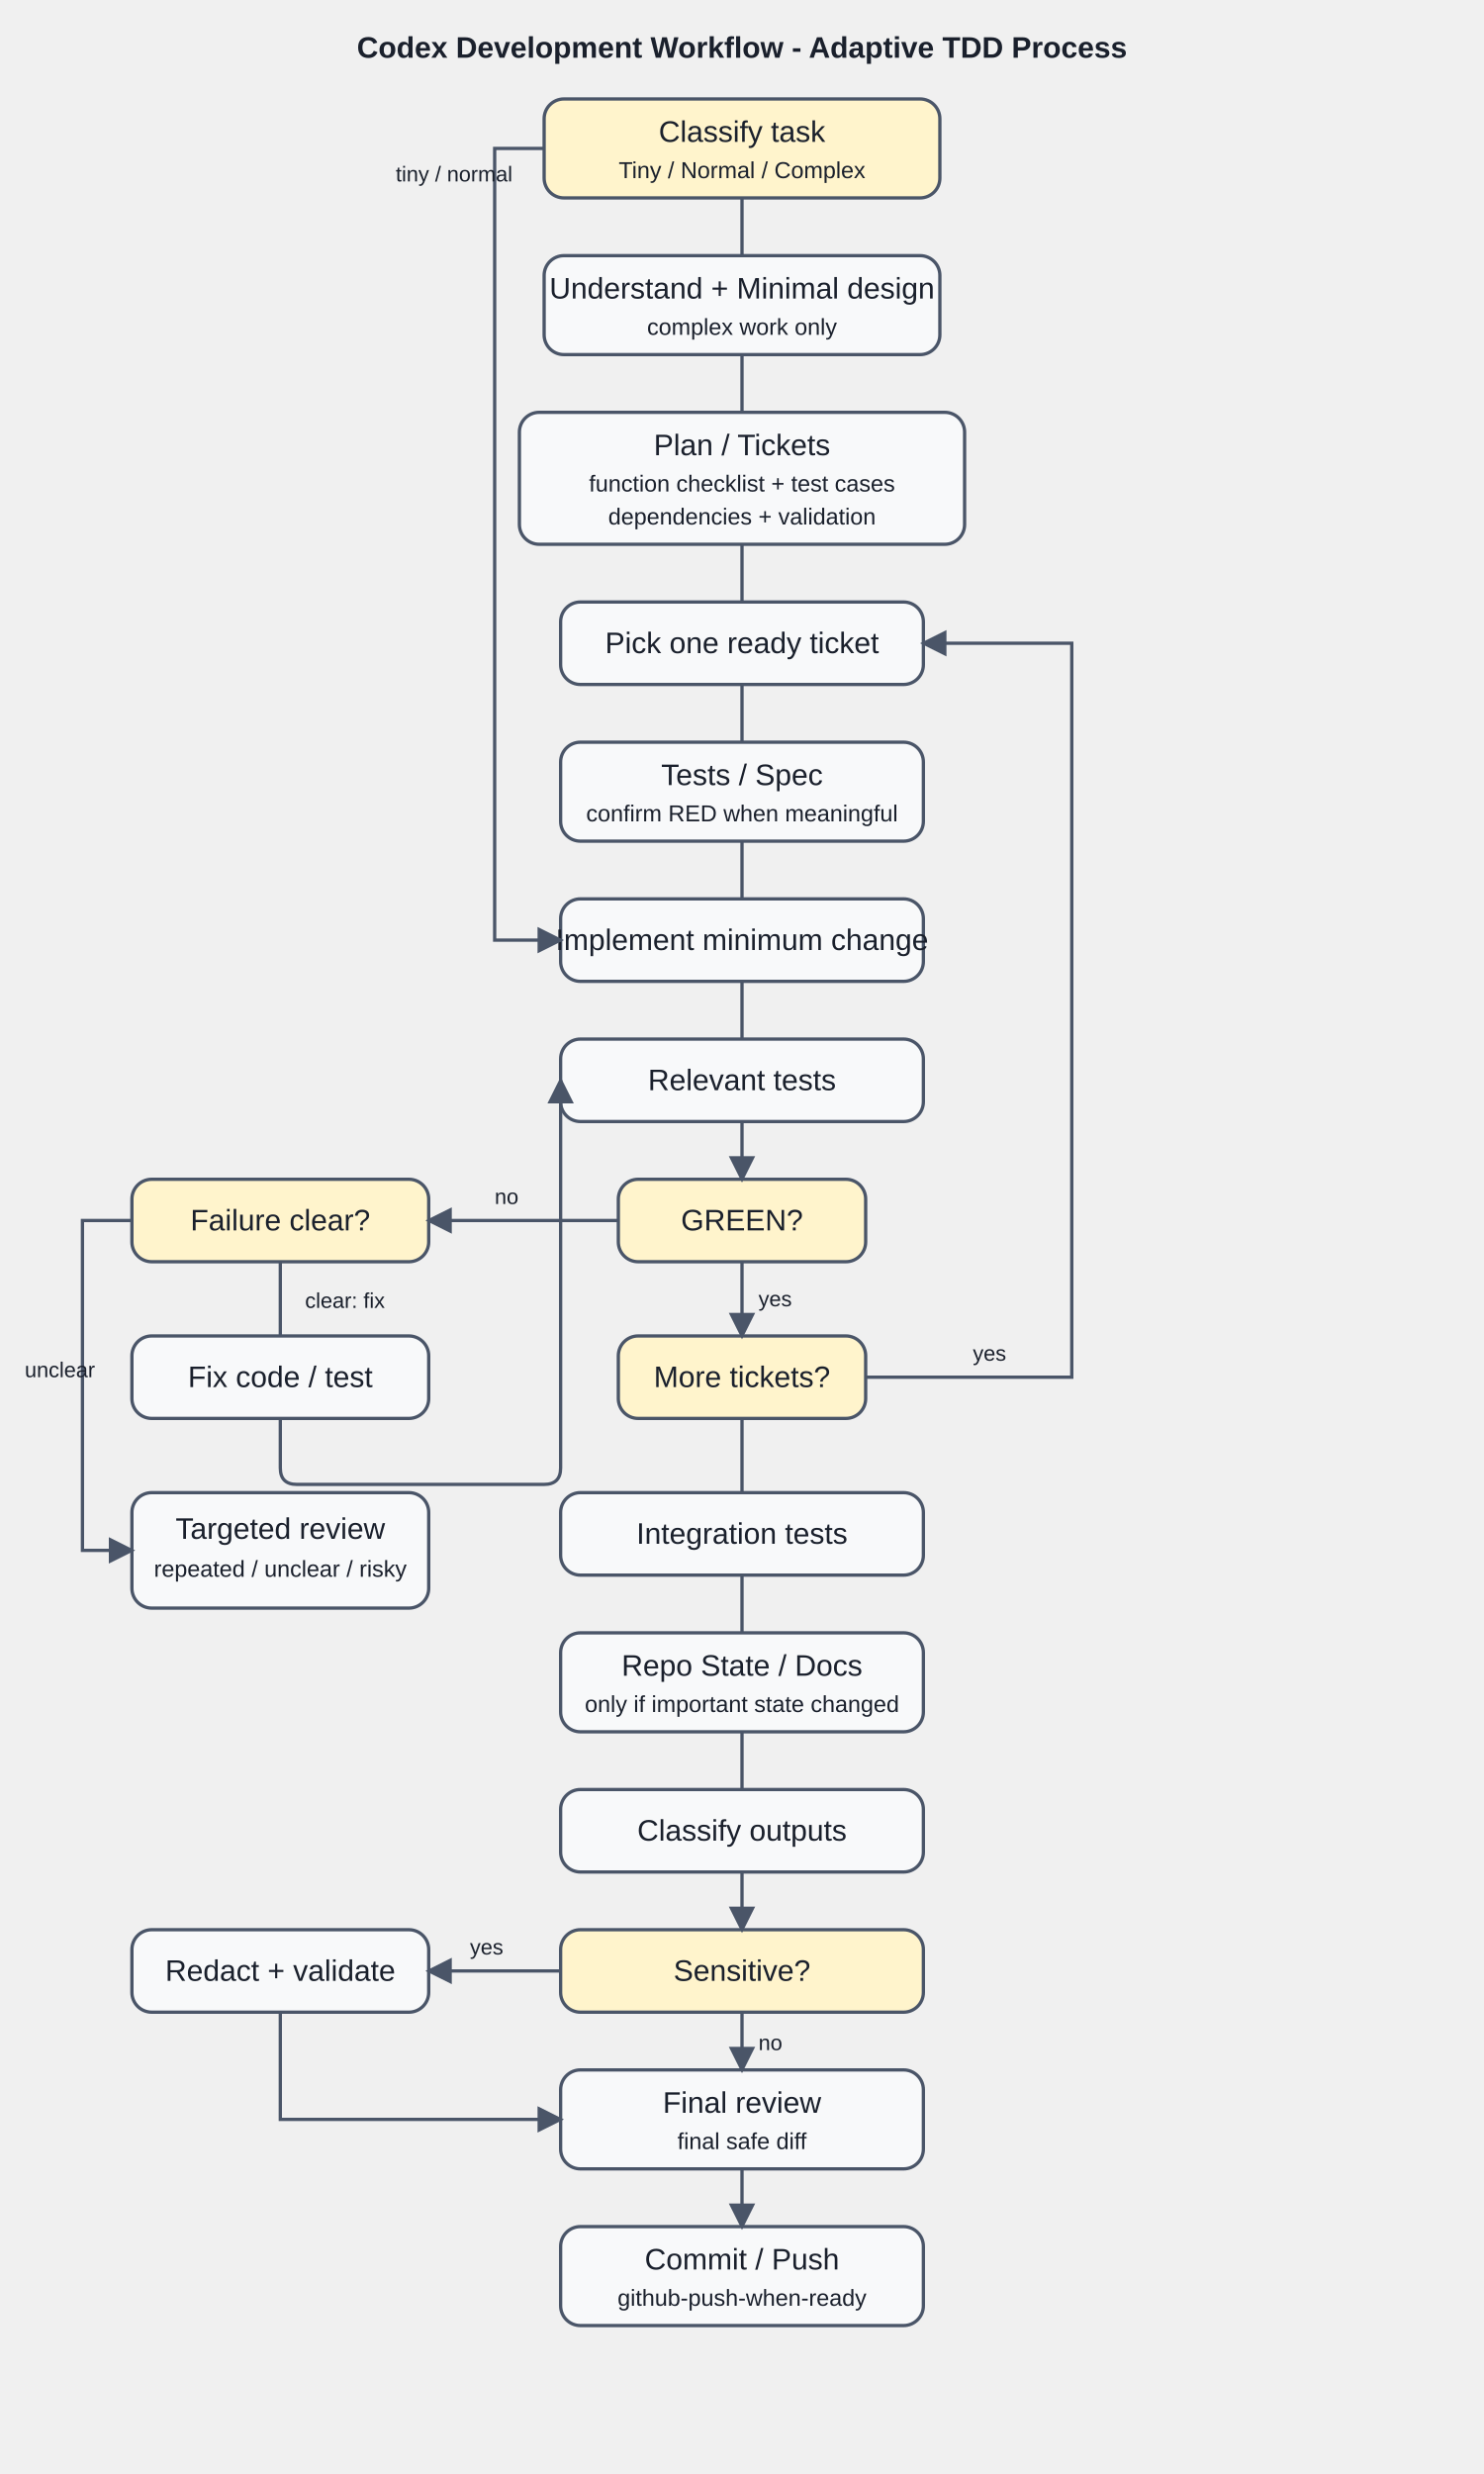
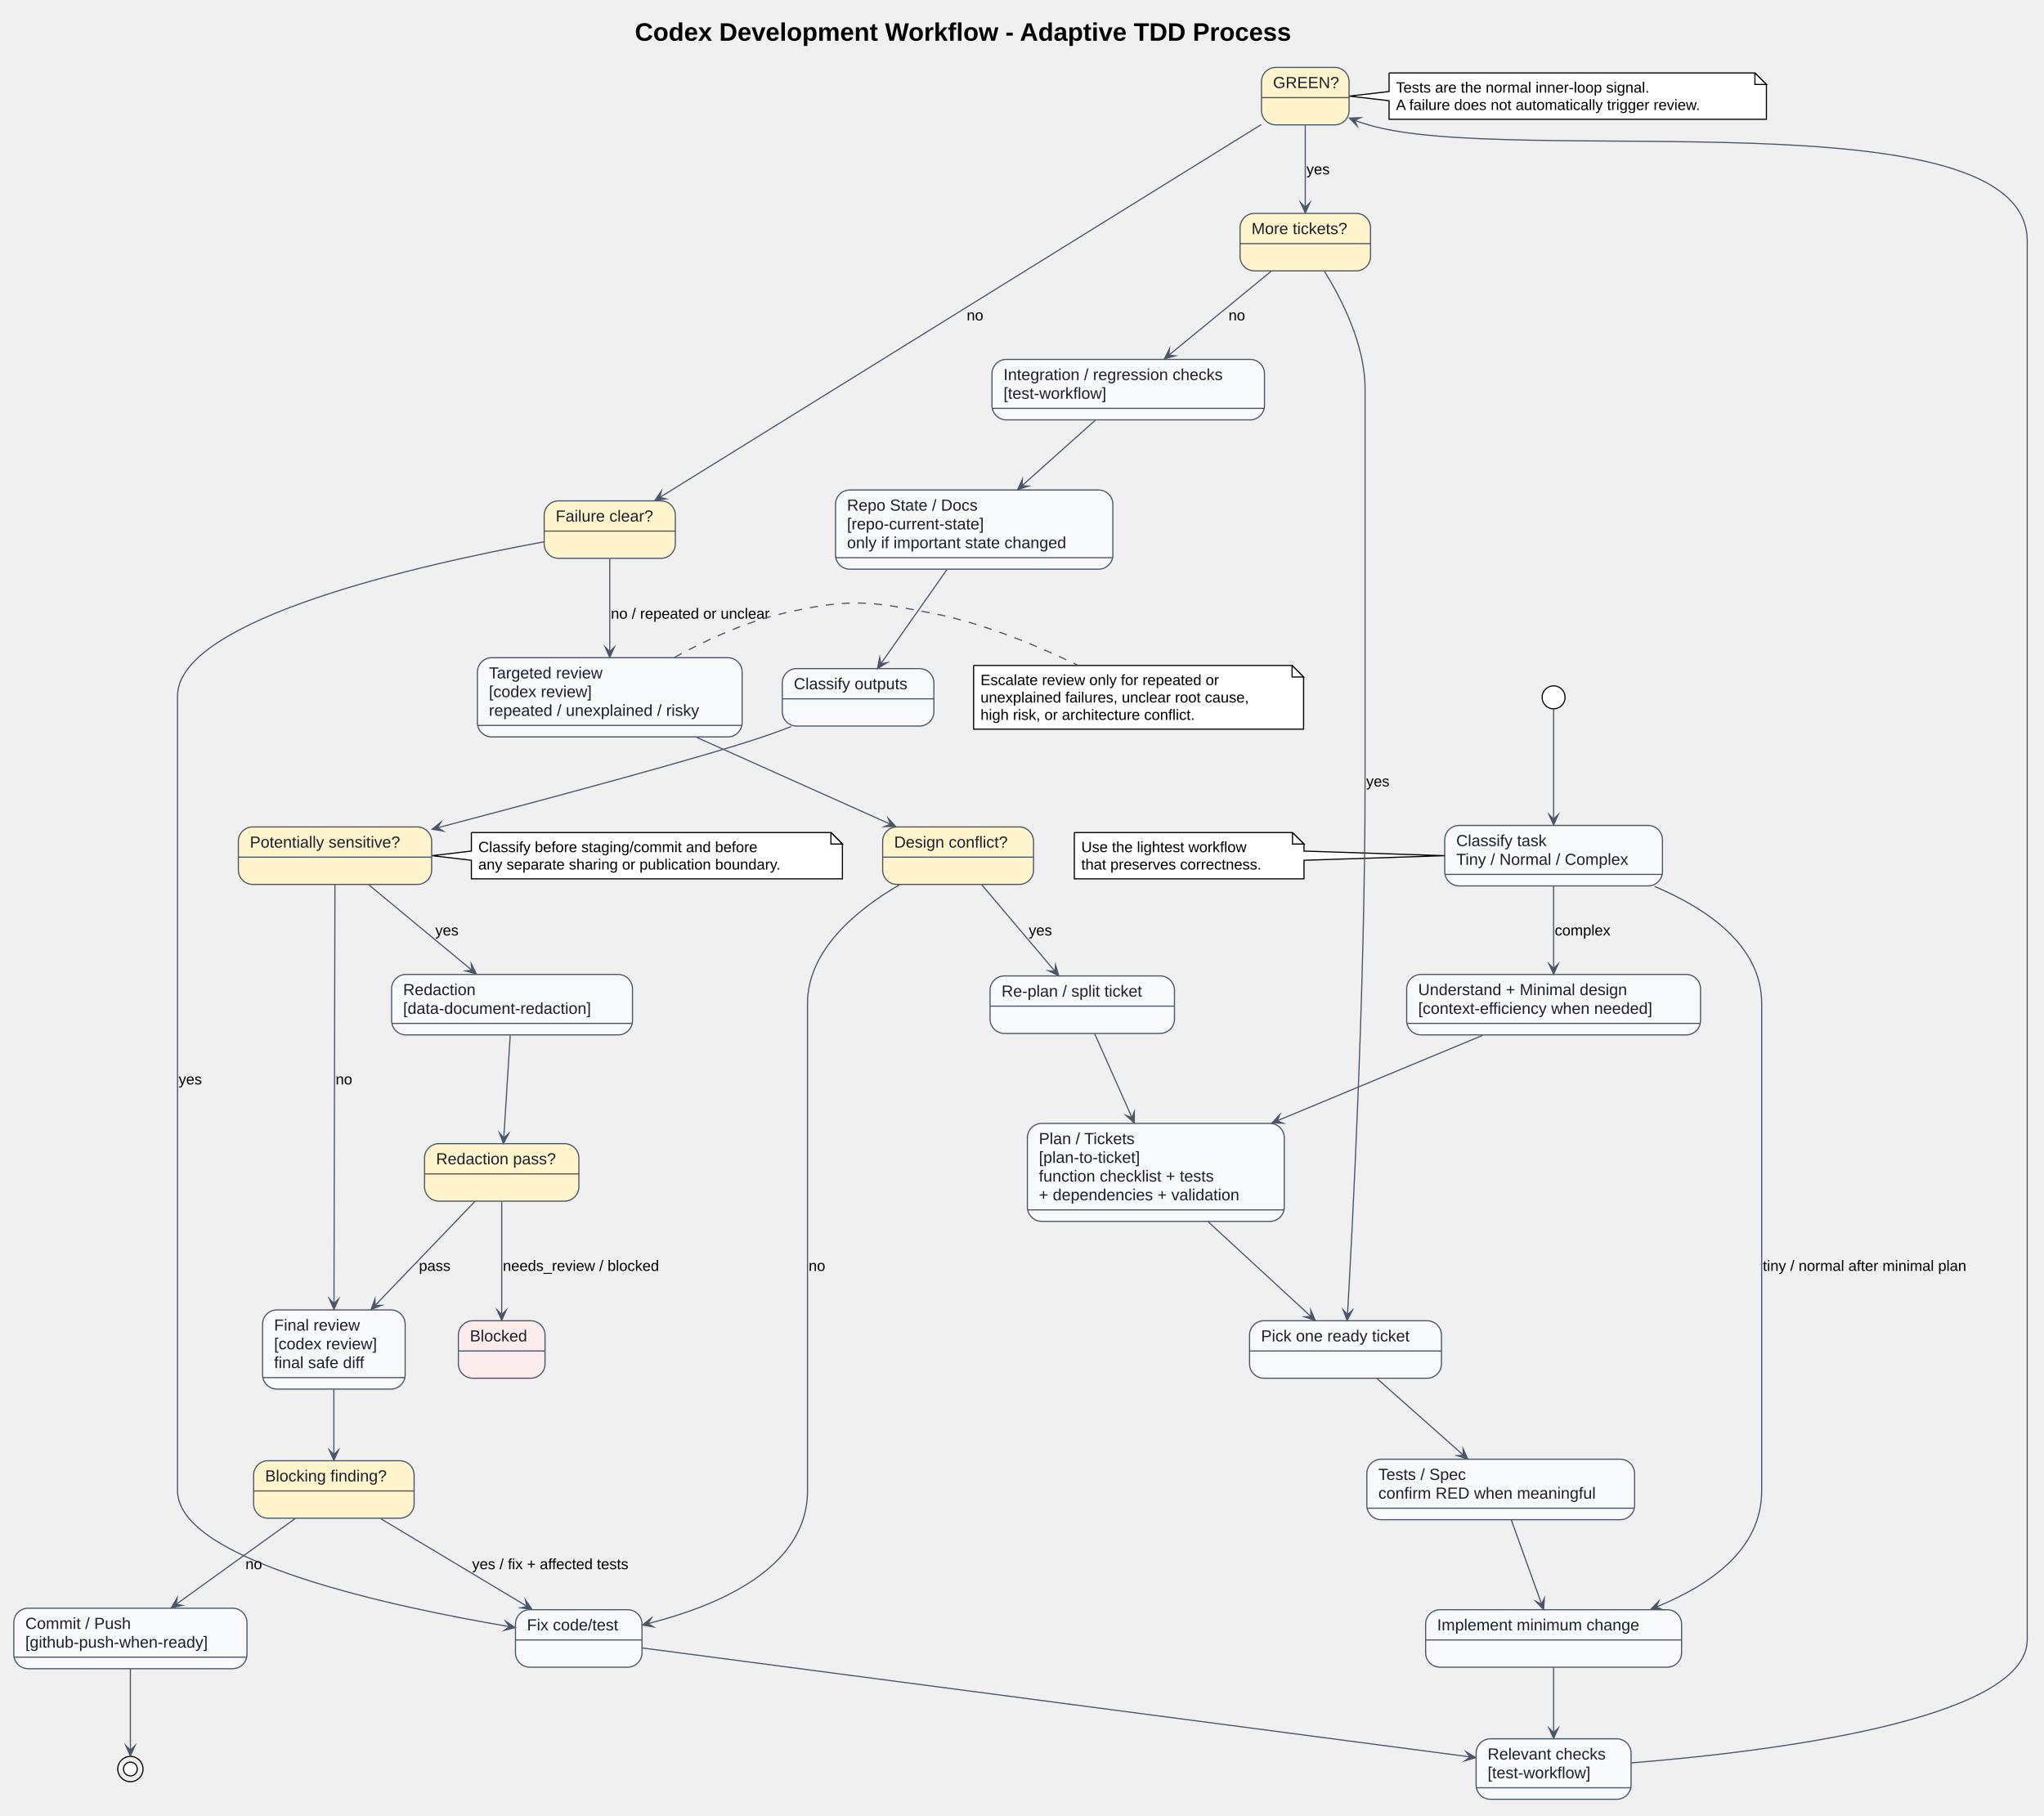
- <svg xmlns="http://www.w3.org/2000/svg" width="900" height="1500" viewBox="0 0 900 1500">
-   <style>text{font-family:Arial,sans-serif;fill:#1a202c}.box{fill:#f8f9fa;stroke:#4a5568;stroke-width:2}.gate{fill:#fff4cc;stroke:#4a5568;stroke-width:2}.line{stroke:#4a5568;stroke-width:2;fill:none;marker-end:url(#a)}.t{font-size:18px;text-anchor:middle}.s{font-size:14px;text-anchor:middle}.y{font-size:13px}</style>
-   <defs>
-     <marker id="a" markerWidth="8" markerHeight="8" refX="7" refY="4" orient="auto">
-       <path d="M0 0L8 4L0 8z" fill="#4a5568" />
-     </marker>
-   </defs>
-   <text x="450" y="35" class="t" font-weight="bold">Codex Development Workflow - Adaptive TDD Process</text>
-   <rect x="330" y="60" width="240" height="60" rx="12" class="gate" />
-   <text x="450" y="86" class="t">Classify task</text>
-   <text x="450" y="108" class="s">Tiny / Normal / Complex</text>
-   <rect x="330" y="155" width="240" height="60" rx="12" class="box" />
-   <text x="450" y="181" class="t">Understand + Minimal design</text>
-   <text x="450" y="203" class="s">complex work only</text>
-   <rect x="315" y="250" width="270" height="80" rx="12" class="box" />
-   <text x="450" y="276" class="t">Plan / Tickets</text>
-   <text x="450" y="298" class="s">function checklist + test cases</text>
-   <text x="450" y="318" class="s">dependencies + validation</text>
-   <rect x="340" y="365" width="220" height="50" rx="12" class="box" />
-   <text x="450" y="396" class="t">Pick one ready ticket</text>
-   <rect x="340" y="450" width="220" height="60" rx="12" class="box" />
-   <text x="450" y="476" class="t">Tests / Spec</text>
-   <text x="450" y="498" class="s">confirm RED when meaningful</text>
-   <rect x="340" y="545" width="220" height="50" rx="12" class="box" />
-   <text x="450" y="576" class="t">Implement minimum change</text>
-   <rect x="340" y="630" width="220" height="50" rx="12" class="box" />
-   <text x="450" y="661" class="t">Relevant tests</text>
-   <rect x="375" y="715" width="150" height="50" rx="12" class="gate" />
-   <text x="450" y="746" class="t">GREEN?</text>
-   <rect x="80" y="715" width="180" height="50" rx="12" class="gate" />
-   <text x="170" y="746" class="t">Failure clear?</text>
-   <rect x="80" y="810" width="180" height="50" rx="12" class="box" />
-   <text x="170" y="841" class="t">Fix code / test</text>
-   <rect x="80" y="905" width="180" height="70" rx="12" class="box" />
-   <text x="170" y="933" class="t">Targeted review</text>
-   <text x="170" y="956" class="s">repeated / unclear / risky</text>
-   <rect x="375" y="810" width="150" height="50" rx="12" class="gate" />
-   <text x="450" y="841" class="t">More tickets?</text>
-   <rect x="340" y="905" width="220" height="50" rx="12" class="box" />
-   <text x="450" y="936" class="t">Integration tests</text>
-   <rect x="340" y="990" width="220" height="60" rx="12" class="box" />
-   <text x="450" y="1016" class="t">Repo State / Docs</text>
-   <text x="450" y="1038" class="s">only if important state changed</text>
-   <rect x="340" y="1085" width="220" height="50" rx="12" class="box" />
-   <text x="450" y="1116" class="t">Classify outputs</text>
-   <rect x="340" y="1170" width="220" height="50" rx="12" class="gate" />
-   <text x="450" y="1201" class="t">Sensitive?</text>
-   <rect x="80" y="1170" width="180" height="50" rx="12" class="box" />
-   <text x="170" y="1201" class="t">Redact + validate</text>
-   <rect x="340" y="1255" width="220" height="60" rx="12" class="box" />
-   <text x="450" y="1281" class="t">Final review</text>
-   <text x="450" y="1303" class="s">final safe diff</text>
-   <rect x="340" y="1350" width="220" height="60" rx="12" class="box" />
-   <text x="450" y="1376" class="t">Commit / Push</text>
-   <text x="450" y="1398" class="s">github-push-when-ready</text>
-   <path d="M450 120V155M450 215V250M450 330V365M450 415V450M450 510V545M450 595V630M450 680V715" class="line" />
-   <path d="M375 740H260" class="line" />
-   <text x="300" y="730" class="y">no</text>
-   <path d="M170 765V810M170 860V890Q170 900 180 900H330Q340 900 340 890V655" class="line" />
-   <text x="185" y="793" class="y">clear: fix</text>
-   <path d="M80 740H50V940H80" class="line" />
-   <text x="15" y="835" class="y">unclear</text>
-   <path d="M450 765V810" class="line" />
-   <text x="460" y="792" class="y">yes</text>
-   <path d="M525 835H650V390H560" class="line" />
-   <text x="590" y="825" class="y">yes</text>
-   <path d="M450 860V905M450 955V990M450 1050V1085M450 1135V1170" class="line" />
-   <path d="M340 1195H260" class="line" />
-   <text x="285" y="1185" class="y">yes</text>
-   <path d="M170 1220V1285H340" class="line" />
-   <path d="M450 1220V1255" class="line" />
-   <text x="460" y="1243" class="y">no</text>
-   <path d="M450 1315V1350" class="line" />
-   <path d="M330 90H300V570H340" class="line" />
-   <text x="240" y="110" class="y">tiny / normal</text>
+ <svg xmlns="http://www.w3.org/2000/svg" contentStyleType="text/css" data-diagram-type="STATE" height="1579px" preserveAspectRatio="none" style="width:1778px;height:1579px;background:#FFFFFF;" version="1.1" viewBox="0 0 1778 1579" width="1778px" zoomAndPan="magnify">
+   <defs />
+   <g>
+     <g class="title" data-source-line="12">
+       <text fill="#000000" font-family="Arial" font-size="22" font-weight="700" lengthAdjust="spacing" textLength="671.945" x="552.237" y="35.421">Codex Development Workflow - Adaptive TDD Process</text>
+     </g>
+     <g class="entity" data-qualified-name="classify_task" data-source-line="14" id="ent0001">
+       <rect fill="#F8F9FA" height="52.594" rx="12.5" ry="12.5" style="stroke:#4A5568;stroke-width:1;" width="189.388" x="1256.72" y="717.979" />
+       <line style="stroke:#4A5568;stroke-width:1;" x1="1256.72" x2="1446.108" y1="760.573" y2="760.573" />
+       <text fill="#1A202C" font-family="Arial" font-size="14" lengthAdjust="spacing" textLength="87.856" x="1266.72" y="735.975">Classify task</text>
+       <text fill="#1A202C" font-family="Arial" font-size="14" lengthAdjust="spacing" textLength="169.388" x="1266.72" y="752.271">Tiny / Normal / Complex</text>
+     </g>
+     <g class="entity" data-qualified-name="context" data-source-line="15" id="ent0002">
+       <rect fill="#F8F9FA" height="52.594" rx="12.5" ry="12.5" style="stroke:#4A5568;stroke-width:1;" width="255.601" x="1223.62" y="847.579" />
+       <line style="stroke:#4A5568;stroke-width:1;" x1="1223.62" x2="1479.221" y1="890.173" y2="890.173" />
+       <text fill="#1A202C" font-family="Arial" font-size="14" lengthAdjust="spacing" textLength="207.86" x="1233.62" y="865.574">Understand + Minimal design</text>
+       <text fill="#1A202C" font-family="Arial" font-size="14" lengthAdjust="spacing" textLength="235.601" x="1233.62" y="881.871">[context-efficiency when needed]</text>
+     </g>
+     <g class="entity" data-qualified-name="plan" data-source-line="16" id="ent0003">
+       <rect fill="#F8F9FA" height="85.188" rx="12.5" ry="12.5" style="stroke:#4A5568;stroke-width:1;" width="223.478" x="893.68" y="977.169" />
+       <line style="stroke:#4A5568;stroke-width:1;" x1="893.68" x2="1117.159" y1="1052.357" y2="1052.357" />
+       <text fill="#1A202C" font-family="Arial" font-size="14" lengthAdjust="spacing" textLength="93.044" x="903.68" y="995.164">Plan / Tickets</text>
+       <text fill="#1A202C" font-family="Arial" font-size="14" lengthAdjust="spacing" textLength="104.597" x="903.68" y="1011.461">[plan-to-ticket]</text>
+       <text fill="#1A202C" font-family="Arial" font-size="14" lengthAdjust="spacing" textLength="178.001" x="903.68" y="1027.758">function checklist + tests</text>
+       <text fill="#1A202C" font-family="Arial" font-size="14" lengthAdjust="spacing" textLength="203.478" x="903.68" y="1044.055">+ dependencies + validation</text>
+     </g>
+     <g class="entity" data-qualified-name="ticket" data-source-line="17" id="ent0004">
+       <rect fill="#F8F9FA" height="50" rx="12.5" ry="12.5" style="stroke:#4A5568;stroke-width:1;" width="166.945" x="1086.94" y="1148.799" />
+       <line style="stroke:#4A5568;stroke-width:1;" x1="1086.94" x2="1253.885" y1="1175.096" y2="1175.096" />
+       <text fill="#1A202C" font-family="Arial" font-size="14" lengthAdjust="spacing" textLength="146.945" x="1096.94" y="1166.794">Pick one ready ticket</text>
+     </g>
+     <g class="entity" data-qualified-name="red" data-source-line="18" id="ent0005">
+       <rect fill="#F8F9FA" height="52.594" rx="12.5" ry="12.5" style="stroke:#4A5568;stroke-width:1;" width="232.905" x="1188.96" y="1269.249" />
+       <line style="stroke:#4A5568;stroke-width:1;" x1="1188.96" x2="1421.865" y1="1311.843" y2="1311.843" />
+       <text fill="#1A202C" font-family="Arial" font-size="14" lengthAdjust="spacing" textLength="84.943" x="1198.96" y="1287.245">Tests / Spec</text>
+       <text fill="#1A202C" font-family="Arial" font-size="14" lengthAdjust="spacing" textLength="212.905" x="1198.96" y="1303.541">confirm RED when meaningful</text>
+     </g>
+     <g class="entity" data-qualified-name="implement" data-source-line="19" id="ent0006">
+       <rect fill="#F8F9FA" height="50" rx="12.5" ry="12.5" style="stroke:#4A5568;stroke-width:1;" width="222.631" x="1240.1" y="1400.139" />
+       <line style="stroke:#4A5568;stroke-width:1;" x1="1240.1" x2="1462.731" y1="1426.436" y2="1426.436" />
+       <text fill="#1A202C" font-family="Arial" font-size="14" lengthAdjust="spacing" textLength="202.631" x="1250.1" y="1418.134">Implement minimum change</text>
+     </g>
+     <g class="entity" data-qualified-name="tests" data-source-line="20" id="ent0007">
+       <rect fill="#F8F9FA" height="52.594" rx="12.5" ry="12.5" style="stroke:#4A5568;stroke-width:1;" width="134.803" x="1284.02" y="1512.439" />
+       <line style="stroke:#4A5568;stroke-width:1;" x1="1284.02" x2="1418.823" y1="1555.033" y2="1555.033" />
+       <text fill="#1A202C" font-family="Arial" font-size="14" lengthAdjust="spacing" textLength="114.803" x="1294.02" y="1530.435">Relevant checks</text>
+       <text fill="#1A202C" font-family="Arial" font-size="14" lengthAdjust="spacing" textLength="105.574" x="1294.02" y="1546.731">[test-workflow]</text>
+     </g>
+     <g class="entity" data-qualified-name="green_gate" data-source-line="21" id="ent0008">
+       <rect fill="#FFF4CC" height="50" rx="12.5" ry="12.5" style="stroke:#4A5568;stroke-width:1;" width="76.171" x="1097.33" y="58.609" />
+       <line style="stroke:#4A5568;stroke-width:1;" x1="1097.33" x2="1173.501" y1="84.906" y2="84.906" />
+       <text fill="#1A202C" font-family="Arial" font-size="14" lengthAdjust="spacing" textLength="56.171" x="1107.33" y="76.605">GREEN?</text>
+     </g>
+     <g class="entity" data-qualified-name="failure_gate" data-source-line="22" id="ent0009">
+       <rect fill="#FFF4CC" height="50" rx="12.5" ry="12.5" style="stroke:#4A5568;stroke-width:1;" width="114.069" x="473.38" y="435.649" />
+       <line style="stroke:#4A5568;stroke-width:1;" x1="473.38" x2="587.449" y1="461.946" y2="461.946" />
+       <text fill="#1A202C" font-family="Arial" font-size="14" lengthAdjust="spacing" textLength="94.069" x="483.38" y="453.644">Failure clear?</text>
+     </g>
+     <g class="entity" data-qualified-name="fix" data-source-line="23" id="ent0010">
+       <rect fill="#F8F9FA" height="50" rx="12.5" ry="12.5" style="stroke:#4A5568;stroke-width:1;" width="110.043" x="448.4" y="1400.139" />
+       <line style="stroke:#4A5568;stroke-width:1;" x1="448.4" x2="558.443" y1="1426.436" y2="1426.436" />
+       <text fill="#1A202C" font-family="Arial" font-size="14" lengthAdjust="spacing" textLength="90.043" x="458.4" y="1418.134">Fix code/test</text>
+     </g>
+     <g class="entity" data-qualified-name="targeted_review" data-source-line="24" id="ent0011">
+       <rect fill="#F8F9FA" height="68.891" rx="12.5" ry="12.5" style="stroke:#4A5568;stroke-width:1;" width="230.267" x="415.28" y="572.089" />
+       <line style="stroke:#4A5568;stroke-width:1;" x1="415.28" x2="645.547" y1="630.98" y2="630.98" />
+       <text fill="#1A202C" font-family="Arial" font-size="14" lengthAdjust="spacing" textLength="114.434" x="425.28" y="590.085">Targeted review</text>
+       <text fill="#1A202C" font-family="Arial" font-size="14" lengthAdjust="spacing" textLength="104.029" x="425.28" y="606.381">[codex review]</text>
+       <text fill="#1A202C" font-family="Arial" font-size="14" lengthAdjust="spacing" textLength="210.267" x="425.28" y="622.678">repeated / unexplained / risky</text>
+     </g>
+     <g class="entity" data-qualified-name="design_gate" data-source-line="25" id="ent0012">
+       <rect fill="#FFF4CC" height="50" rx="12.5" ry="12.5" style="stroke:#4A5568;stroke-width:1;" width="131.248" x="767.79" y="719.279" />
+       <line style="stroke:#4A5568;stroke-width:1;" x1="767.79" x2="899.038" y1="745.576" y2="745.576" />
+       <text fill="#1A202C" font-family="Arial" font-size="14" lengthAdjust="spacing" textLength="111.248" x="777.79" y="737.274">Design conflict?</text>
+     </g>
+     <g class="entity" data-qualified-name="replan" data-source-line="26" id="ent0013">
+       <rect fill="#F8F9FA" height="50" rx="12.5" ry="12.5" style="stroke:#4A5568;stroke-width:1;" width="160.424" x="861.21" y="848.869" />
+       <line style="stroke:#4A5568;stroke-width:1;" x1="861.21" x2="1021.634" y1="875.166" y2="875.166" />
+       <text fill="#1A202C" font-family="Arial" font-size="14" lengthAdjust="spacing" textLength="140.424" x="871.21" y="866.865">Re-plan / split ticket</text>
+     </g>
+     <g class="entity" data-qualified-name="more_gate" data-source-line="27" id="ent0014">
+       <rect fill="#FFF4CC" height="50" rx="12.5" ry="12.5" style="stroke:#4A5568;stroke-width:1;" width="113.475" x="1078.68" y="185.609" />
+       <line style="stroke:#4A5568;stroke-width:1;" x1="1078.68" x2="1192.155" y1="211.906" y2="211.906" />
+       <text fill="#1A202C" font-family="Arial" font-size="14" lengthAdjust="spacing" textLength="93.475" x="1088.68" y="203.605">More tickets?</text>
+     </g>
+     <g class="entity" data-qualified-name="integration" data-source-line="28" id="ent0015">
+       <rect fill="#F8F9FA" height="52.594" rx="12.5" ry="12.5" style="stroke:#4A5568;stroke-width:1;" width="237.034" x="862.9" y="312.609" />
+       <line style="stroke:#4A5568;stroke-width:1;" x1="862.9" x2="1099.934" y1="355.203" y2="355.203" />
+       <text fill="#1A202C" font-family="Arial" font-size="14" lengthAdjust="spacing" textLength="217.034" x="872.9" y="330.604">Integration / regression checks</text>
+       <text fill="#1A202C" font-family="Arial" font-size="14" lengthAdjust="spacing" textLength="105.574" x="872.9" y="346.901">[test-workflow]</text>
+     </g>
+     <g class="entity" data-qualified-name="repo_state" data-source-line="29" id="ent0016">
+       <rect fill="#F8F9FA" height="68.891" rx="12.5" ry="12.5" style="stroke:#4A5568;stroke-width:1;" width="241.273" x="726.78" y="426.199" />
+       <line style="stroke:#4A5568;stroke-width:1;" x1="726.78" x2="968.053" y1="485.09" y2="485.09" />
+       <text fill="#1A202C" font-family="Arial" font-size="14" lengthAdjust="spacing" textLength="125.255" x="736.78" y="444.195">Repo State / Docs</text>
+       <text fill="#1A202C" font-family="Arial" font-size="14" lengthAdjust="spacing" textLength="139.371" x="736.78" y="460.491">[repo-current-state]</text>
+       <text fill="#1A202C" font-family="Arial" font-size="14" lengthAdjust="spacing" textLength="221.273" x="736.78" y="476.788">only if important state changed</text>
+     </g>
+     <g class="entity" data-qualified-name="classify_outputs" data-source-line="30" id="ent0017">
+       <rect fill="#F8F9FA" height="50" rx="12.5" ry="12.5" style="stroke:#4A5568;stroke-width:1;" width="131.856" x="680.49" y="581.539" />
+       <line style="stroke:#4A5568;stroke-width:1;" x1="680.49" x2="812.346" y1="607.836" y2="607.836" />
+       <text fill="#1A202C" font-family="Arial" font-size="14" lengthAdjust="spacing" textLength="111.856" x="690.49" y="599.534">Classify outputs</text>
+     </g>
+     <g class="entity" data-qualified-name="sensitive_gate" data-source-line="31" id="ent0018">
+       <rect fill="#FFF4CC" height="50" rx="12.5" ry="12.5" style="stroke:#4A5568;stroke-width:1;" width="168.128" x="207.35" y="719.279" />
+       <line style="stroke:#4A5568;stroke-width:1;" x1="207.35" x2="375.478" y1="745.576" y2="745.576" />
+       <text fill="#1A202C" font-family="Arial" font-size="14" lengthAdjust="spacing" textLength="148.128" x="217.35" y="737.274">Potentially sensitive?</text>
+     </g>
+     <g class="entity" data-qualified-name="redaction" data-source-line="32" id="ent0019">
+       <rect fill="#F8F9FA" height="52.594" rx="12.5" ry="12.5" style="stroke:#4A5568;stroke-width:1;" width="209.547" x="340.64" y="847.579" />
+       <line style="stroke:#4A5568;stroke-width:1;" x1="340.64" x2="550.187" y1="890.173" y2="890.173" />
+       <text fill="#1A202C" font-family="Arial" font-size="14" lengthAdjust="spacing" textLength="70.321" x="350.64" y="865.574">Redaction</text>
+       <text fill="#1A202C" font-family="Arial" font-size="14" lengthAdjust="spacing" textLength="189.547" x="350.64" y="881.871">[data-document-redaction]</text>
+     </g>
+     <g class="entity" data-qualified-name="redaction_gate" data-source-line="33" id="ent0020">
+       <rect fill="#FFF4CC" height="50" rx="12.5" ry="12.5" style="stroke:#4A5568;stroke-width:1;" width="134.256" x="369.29" y="994.759" />
+       <line style="stroke:#4A5568;stroke-width:1;" x1="369.29" x2="503.546" y1="1021.056" y2="1021.056" />
+       <text fill="#1A202C" font-family="Arial" font-size="14" lengthAdjust="spacing" textLength="114.256" x="379.29" y="1012.755">Redaction pass?</text>
+     </g>
+     <g class="entity" data-qualified-name="final_review" data-source-line="34" id="ent0021">
+       <rect fill="#F8F9FA" height="68.891" rx="12.5" ry="12.5" style="stroke:#4A5568;stroke-width:1;" width="124.029" x="228.4" y="1139.359" />
+       <line style="stroke:#4A5568;stroke-width:1;" x1="228.4" x2="352.429" y1="1198.25" y2="1198.25" />
+       <text fill="#1A202C" font-family="Arial" font-size="14" lengthAdjust="spacing" textLength="84.342" x="238.4" y="1157.354">Final review</text>
+       <text fill="#1A202C" font-family="Arial" font-size="14" lengthAdjust="spacing" textLength="104.029" x="238.4" y="1173.651">[codex review]</text>
+       <text fill="#1A202C" font-family="Arial" font-size="14" lengthAdjust="spacing" textLength="91.109" x="238.4" y="1189.948">final safe diff</text>
+     </g>
+     <g class="entity" data-qualified-name="final_gate" data-source-line="35" id="ent0022">
+       <rect fill="#FFF4CC" height="50" rx="12.5" ry="12.5" style="stroke:#4A5568;stroke-width:1;" width="139.622" x="220.61" y="1270.549" />
+       <line style="stroke:#4A5568;stroke-width:1;" x1="220.61" x2="360.232" y1="1296.846" y2="1296.846" />
+       <text fill="#1A202C" font-family="Arial" font-size="14" lengthAdjust="spacing" textLength="119.622" x="230.61" y="1288.544">Blocking finding?</text>
+     </g>
+     <g class="entity" data-qualified-name="publish" data-source-line="36" id="ent0023">
+       <rect fill="#F8F9FA" height="52.594" rx="12.5" ry="12.5" style="stroke:#4A5568;stroke-width:1;" width="202.834" x="12" y="1398.839" />
+       <line style="stroke:#4A5568;stroke-width:1;" x1="12" x2="214.834" y1="1441.433" y2="1441.433" />
+       <text fill="#1A202C" font-family="Arial" font-size="14" lengthAdjust="spacing" textLength="102.095" x="22" y="1416.834">Commit / Push</text>
+       <text fill="#1A202C" font-family="Arial" font-size="14" lengthAdjust="spacing" textLength="182.834" x="22" y="1433.131">[github-push-when-ready]</text>
+     </g>
+     <g class="entity" data-qualified-name="blocked" data-source-line="37" id="ent0024">
+       <rect fill="#FDECEC" height="50" rx="12.5" ry="12.5" style="stroke:#4A5568;stroke-width:1;" width="75.364" x="398.73" y="1148.799" />
+       <line style="stroke:#4A5568;stroke-width:1;" x1="398.73" x2="474.094" y1="1175.096" y2="1175.096" />
+       <text fill="#1A202C" font-family="Arial" font-size="14" lengthAdjust="spacing" textLength="55.364" x="408.73" y="1166.794">Blocked</text>
+     </g>
+     <g class="start_entity" data-qualified-name=".start." data-source-line="39" id="ent0025">
+       <ellipse cx="1351.42" cy="606.539" fill="#FFFFFF" rx="10" ry="10" style="stroke:#000000;stroke-width:1;" />
+     </g>
+     <g class="end_entity" data-qualified-name=".end." data-source-line="70" id="ent0057">
+       <ellipse cx="113.42" cy="1538.729" fill="none" rx="11" ry="11" style="stroke:#000000;stroke-width:1;" />
+       <ellipse cx="113.42" cy="1538.729" fill="#FFFFFF" rx="6" ry="6" style="stroke:#000000;stroke-width:1;" />
+     </g>
+     <g class="entity" data-qualified-name="GMN59" data-source-line="73" id="ent0060">
+       <path d="M1208.3,63.479 L1208.3,79.609 L1173.84,83.609 L1208.3,87.609 L1208.3,103.745 A0,0 0 0 0 1208.3,103.745 L1536.539,103.745 A0,0 0 0 0 1536.539,103.745 L1536.539,73.479 L1526.539,63.479 L1208.3,63.479 A0,0 0 0 0 1208.3,63.479" fill="#FFFFFF" style="stroke:#000000;stroke-width:1;" />
+       <path d="M1526.539,63.479 L1526.539,73.479 L1536.539,73.479 L1526.539,63.479" fill="#FFFFFF" style="stroke:#000000;stroke-width:1;" />
+       <text fill="#000000" font-family="Arial" font-size="13" lengthAdjust="spacing" textLength="252.148" x="1214.3" y="80.546">Tests are the normal inner-loop signal.</text>
+       <text fill="#000000" font-family="Arial" font-size="13" lengthAdjust="spacing" textLength="307.239" x="1214.3" y="95.679">A failure does not automatically trigger review.</text>
+     </g>
+     <g class="entity" data-qualified-name="GMN62" data-source-line="78" id="ent0063">
+       <path d="M846.9,578.839 L846.9,634.238 L1133.937,634.238 L1133.937,588.839 L1123.937,578.839 L846.9,578.839" fill="#FFFFFF" style="stroke:#000000;stroke-width:1;" />
+       <path d="M1123.937,578.839 L1123.937,588.839 L1133.937,588.839 L1123.937,578.839" fill="#FFFFFF" style="stroke:#000000;stroke-width:1;" />
+       <text fill="#000000" font-family="Arial" font-size="13" lengthAdjust="spacing" textLength="236.292" x="852.9" y="595.906">Escalate review only for repeated or</text>
+       <text fill="#000000" font-family="Arial" font-size="13" lengthAdjust="spacing" textLength="266.037" x="852.9" y="611.039">unexplained failures, unclear root cause,</text>
+       <text fill="#000000" font-family="Arial" font-size="13" lengthAdjust="spacing" textLength="216.309" x="852.9" y="626.172">high risk, or architecture conflict.</text>
+     </g>
+     <g class="entity" data-qualified-name="GMN65" data-source-line="84" id="ent0066">
+       <path d="M410.05,724.149 L410.05,740.279 L375.91,744.279 L410.05,748.279 L410.05,764.415 A0,0 0 0 0 410.05,764.415 L732.786,764.415 A0,0 0 0 0 732.786,764.415 L732.786,734.149 L722.786,724.149 L410.05,724.149 A0,0 0 0 0 410.05,724.149" fill="#FFFFFF" style="stroke:#000000;stroke-width:1;" />
+       <path d="M722.786,724.149 L722.786,734.149 L732.786,734.149 L722.786,724.149" fill="#FFFFFF" style="stroke:#000000;stroke-width:1;" />
+       <text fill="#000000" font-family="Arial" font-size="13" lengthAdjust="spacing" textLength="277.024" x="416.05" y="741.216">Classify before staging/commit and before</text>
+       <text fill="#000000" font-family="Arial" font-size="13" lengthAdjust="spacing" textLength="301.736" x="416.05" y="756.349">any separate sharing or publication boundary.</text>
+     </g>
+     <g class="entity" data-qualified-name="GMN68" data-source-line="89" id="ent0069">
+       <path d="M934.52,724.149 L934.52,764.415 A0,0 0 0 0 934.52,764.415 L1134.308,764.415 A0,0 0 0 0 1134.308,764.415 L1134.308,748.279 L1256.61,744.279 L1134.308,740.279 L1134.308,734.149 L1124.308,724.149 L934.52,724.149 A0,0 0 0 0 934.52,724.149" fill="#FFFFFF" style="stroke:#000000;stroke-width:1;" />
+       <path d="M1124.308,724.149 L1124.308,734.149 L1134.308,734.149 L1124.308,724.149" fill="#FFFFFF" style="stroke:#000000;stroke-width:1;" />
+       <text fill="#000000" font-family="Arial" font-size="13" lengthAdjust="spacing" textLength="164.931" x="940.52" y="741.216">Use the lightest workflow</text>
+       <text fill="#000000" font-family="Arial" font-size="13" lengthAdjust="spacing" textLength="178.788" x="940.52" y="756.349">that preserves correctness.</text>
+     </g>
+     <g class="link" data-entity-1="ent0025" data-entity-2="ent0001" data-link-type="dependency" data-source-line="39" id="lnk26">
+       <path d="M1351.42,616.869 C1351.42,637.349 1351.42,681.869 1351.42,712.499" fill="none" id="*start*-to-classify_task" style="stroke:#4A5568;stroke-width:1;" />
+       <polygon fill="#4A5568" points="1351.42,717.499,1355.42,708.499,1351.42,712.499,1347.42,708.499,1351.42,717.499" style="stroke:#4A5568;stroke-width:1;stroke-linejoin:miter;stroke-miterlimit:10;" />
+     </g>
+     <g class="link" data-entity-1="ent0001" data-entity-2="ent0006" data-link-type="dependency" data-source-line="40" id="lnk27">
+       <path d="M1439.27,771.029 C1485.38,790.519 1532.42,822.699 1532.42,872.869 C1532.42,872.869 1532.42,872.869 1532.42,1296.549 C1532.42,1347.869 1487.815,1378.459 1440.715,1397.809" fill="none" id="classify_task-to-implement" style="stroke:#4A5568;stroke-width:1;" />
+       <polygon fill="#4A5568" points="1436.09,1399.709,1445.935,1399.989,1440.715,1397.809,1442.895,1392.589,1436.09,1399.709" style="stroke:#4A5568;stroke-width:1;stroke-linejoin:miter;stroke-miterlimit:10;" />
+       <text fill="#000000" font-family="Arial" font-size="13" lengthAdjust="spacing" textLength="206.883" x="1533.42" y="1105.426">tiny / normal after minimal plan</text>
+     </g>
+     <g class="link" data-entity-1="ent0001" data-entity-2="ent0002" data-link-type="dependency" data-source-line="41" id="lnk28">
+       <path d="M1351.42,770.789 C1351.42,793.049 1351.42,820.159 1351.42,842.399" fill="none" id="classify_task-to-context" style="stroke:#4A5568;stroke-width:1;" />
+       <polygon fill="#4A5568" points="1351.42,847.399,1355.42,838.399,1351.42,842.399,1347.42,838.399,1351.42,847.399" style="stroke:#4A5568;stroke-width:1;stroke-linejoin:miter;stroke-miterlimit:10;" />
+       <text fill="#000000" font-family="Arial" font-size="13" lengthAdjust="spacing" textLength="55.32" x="1352.42" y="813.646">complex</text>
+     </g>
+     <g class="link" data-entity-1="ent0002" data-entity-2="ent0003" data-link-type="dependency" data-source-line="42" id="lnk29">
+       <path d="M1289.56,900.599 C1238.73,921.739 1170.317,950.189 1111.027,974.849" fill="none" id="context-to-plan" style="stroke:#4A5568;stroke-width:1;" />
+       <polygon fill="#4A5568" points="1106.41,976.769,1116.256,977.006,1111.027,974.849,1113.184,969.62,1106.41,976.769" style="stroke:#4A5568;stroke-width:1;stroke-linejoin:miter;stroke-miterlimit:10;" />
+     </g>
+     <g class="link" data-entity-1="ent0003" data-entity-2="ent0004" data-link-type="dependency" data-source-line="43" id="lnk30">
+       <path d="M1050.94,1062.709 C1080.89,1090.309 1115.363,1122.082 1140.393,1145.141" fill="none" id="plan-to-ticket" style="stroke:#4A5568;stroke-width:1;" />
+       <polygon fill="#4A5568" points="1144.07,1148.529,1140.161,1139.489,1140.393,1145.141,1134.741,1145.373,1144.07,1148.529" style="stroke:#4A5568;stroke-width:1;stroke-linejoin:miter;stroke-miterlimit:10;" />
+     </g>
+     <g class="link" data-entity-1="ent0004" data-entity-2="ent0005" data-link-type="dependency" data-source-line="44" id="lnk31">
+       <path d="M1197.74,1199.039 C1220.7,1219.399 1249.67,1245.091 1273,1265.791" fill="none" id="ticket-to-red" style="stroke:#4A5568;stroke-width:1;" />
+       <polygon fill="#4A5568" points="1276.74,1269.109,1272.663,1260.144,1273,1265.791,1267.353,1266.128,1276.74,1269.109" style="stroke:#4A5568;stroke-width:1;stroke-linejoin:miter;stroke-miterlimit:10;" />
+     </g>
+     <g class="link" data-entity-1="ent0005" data-entity-2="ent0006" data-link-type="dependency" data-source-line="45" id="lnk32">
+       <path d="M1314.62,1322.059 C1322.8,1344.749 1332.975,1372.986 1341.005,1395.266" fill="none" id="red-to-implement" style="stroke:#4A5568;stroke-width:1;" />
+       <polygon fill="#4A5568" points="1342.7,1399.969,1343.411,1390.146,1341.005,1395.266,1335.885,1392.859,1342.7,1399.969" style="stroke:#4A5568;stroke-width:1;stroke-linejoin:miter;stroke-miterlimit:10;" />
+     </g>
+     <g class="link" data-entity-1="ent0006" data-entity-2="ent0007" data-link-type="dependency" data-source-line="46" id="lnk33">
+       <path d="M1351.42,1450.629 C1351.42,1468.849 1351.42,1488.659 1351.42,1507.139" fill="none" id="implement-to-tests" style="stroke:#4A5568;stroke-width:1;" />
+       <polygon fill="#4A5568" points="1351.42,1512.139,1355.42,1503.139,1351.42,1507.139,1347.42,1503.139,1351.42,1512.139" style="stroke:#4A5568;stroke-width:1;stroke-linejoin:miter;stroke-miterlimit:10;" />
+     </g>
+     <g class="link" data-entity-1="ent0007" data-entity-2="ent0008" data-link-type="dependency" data-source-line="47" id="lnk34">
+       <path d="M1418.99,1533.379 C1535.87,1523.979 1763.42,1496.629 1763.42,1426.139 C1763.42,209.609 1763.42,209.609 1763.42,209.609 C1763.42,80.309 1314.2,145.949 1190.42,108.609 C1184.93,106.949 1183.903,106.753 1178.393,104.553" fill="none" id="tests-to-green_gate" style="stroke:#4A5568;stroke-width:1;" />
+       <polygon fill="#4A5568" points="1173.75,102.699,1180.625,109.751,1178.393,104.553,1183.592,102.322,1173.75,102.699" style="stroke:#4A5568;stroke-width:1;stroke-linejoin:miter;stroke-miterlimit:10;" />
+     </g>
+     <g class="link" data-entity-1="ent0008" data-entity-2="ent0014" data-link-type="dependency" data-source-line="48" id="lnk35">
+       <path d="M1135.42,109.009 C1135.42,131.029 1135.42,158.269 1135.42,180.269" fill="none" id="green_gate-to-more_gate" style="stroke:#4A5568;stroke-width:1;" />
+       <polygon fill="#4A5568" points="1135.42,185.269,1139.42,176.269,1135.42,180.269,1131.42,176.269,1135.42,185.269" style="stroke:#4A5568;stroke-width:1;stroke-linejoin:miter;stroke-miterlimit:10;" />
+       <text fill="#000000" font-family="Arial" font-size="13" lengthAdjust="spacing" textLength="22.464" x="1136.42" y="151.676">yes</text>
+     </g>
+     <g class="link" data-entity-1="ent0008" data-entity-2="ent0009" data-link-type="dependency" data-source-line="49" id="lnk36">
+       <path d="M1097.11,108.349 C988.54,175.659 683.78,364.575 573.98,432.645" fill="none" id="green_gate-to-failure_gate" style="stroke:#4A5568;stroke-width:1;" />
+       <polygon fill="#4A5568" points="569.73,435.279,579.487,433.937,573.98,432.645,575.272,427.137,569.73,435.279" style="stroke:#4A5568;stroke-width:1;stroke-linejoin:miter;stroke-miterlimit:10;" />
+       <text fill="#000000" font-family="Arial" font-size="13" lengthAdjust="spacing" textLength="16.193" x="840.9" y="278.676">no</text>
+     </g>
+     <g class="link" data-entity-1="ent0009" data-entity-2="ent0010" data-link-type="dependency" data-source-line="50" id="lnk37">
+       <path d="M472.9,471.319 C367.57,490.679 154.42,538.179 154.42,605.539 C154.42,605.539 154.42,605.539 154.42,1296.549 C154.42,1358.319 344.78,1398.237 443.19,1414.857" fill="none" id="failure_gate-to-fix" style="stroke:#4A5568;stroke-width:1;" />
+       <polygon fill="#4A5568" points="448.12,1415.689,439.912,1410.246,443.19,1414.857,438.58,1418.135,448.12,1415.689" style="stroke:#4A5568;stroke-width:1;stroke-linejoin:miter;stroke-miterlimit:10;" />
+       <text fill="#000000" font-family="Arial" font-size="13" lengthAdjust="spacing" textLength="22.464" x="155.42" y="943.236">yes</text>
+     </g>
+     <g class="link" data-entity-1="ent0010" data-entity-2="ent0007" data-link-type="dependency" data-source-line="51" id="lnk38">
+       <path d="M558.73,1433.419 C708.31,1453.099 1115.553,1506.697 1278.703,1528.167" fill="none" id="fix-to-tests" style="stroke:#4A5568;stroke-width:1;" />
+       <polygon fill="#4A5568" points="1283.66,1528.819,1275.259,1523.679,1278.703,1528.167,1274.215,1531.611,1283.66,1528.819" style="stroke:#4A5568;stroke-width:1;stroke-linejoin:miter;stroke-miterlimit:10;" />
+     </g>
+     <g class="link" data-entity-1="ent0009" data-entity-2="ent0011" data-link-type="dependency" data-source-line="52" id="lnk39">
+       <path d="M530.42,486.059 C530.42,509.629 530.42,540.529 530.42,566.819" fill="none" id="failure_gate-to-targeted_review" style="stroke:#4A5568;stroke-width:1;" />
+       <polygon fill="#4A5568" points="530.42,571.819,534.42,562.819,530.42,566.819,526.42,562.819,530.42,571.819" style="stroke:#4A5568;stroke-width:1;stroke-linejoin:miter;stroke-miterlimit:10;" />
+       <text fill="#000000" font-family="Arial" font-size="13" lengthAdjust="spacing" textLength="157.853" x="531.42" y="538.156">no / repeated or unclear</text>
+     </g>
+     <g class="link" data-entity-1="ent0011" data-entity-2="ent0012" data-link-type="dependency" data-source-line="53" id="lnk40">
+       <path d="M606.1,641.439 C659.91,665.549 726.357,695.315 774.587,716.925" fill="none" id="targeted_review-to-design_gate" style="stroke:#4A5568;stroke-width:1;" />
+       <polygon fill="#4A5568" points="779.15,718.969,772.572,711.639,774.587,716.925,769.301,718.94,779.15,718.969" style="stroke:#4A5568;stroke-width:1;stroke-linejoin:miter;stroke-miterlimit:10;" />
+     </g>
+     <g class="link" data-entity-1="ent0012" data-entity-2="ent0013" data-link-type="dependency" data-source-line="54" id="lnk41">
+       <path d="M853.99,769.579 C873.2,792.279 898.499,822.174 917.699,844.844" fill="none" id="design_gate-to-replan" style="stroke:#4A5568;stroke-width:1;" />
+       <polygon fill="#4A5568" points="920.93,848.659,918.166,839.206,917.699,844.844,912.061,844.377,920.93,848.659" style="stroke:#4A5568;stroke-width:1;stroke-linejoin:miter;stroke-miterlimit:10;" />
+       <text fill="#000000" font-family="Arial" font-size="13" lengthAdjust="spacing" textLength="22.464" x="894.88" y="813.646">yes</text>
+     </g>
+     <g class="link" data-entity-1="ent0012" data-entity-2="ent0010" data-link-type="dependency" data-source-line="55" id="lnk42">
+       <path d="M782.39,769.589 C745.61,791.059 702.42,826.199 702.42,872.869 C702.42,872.869 702.42,872.869 702.42,1296.549 C702.42,1365.079 622.576,1397.269 563.696,1412.219" fill="none" id="design_gate-to-fix" style="stroke:#4A5568;stroke-width:1;" />
+       <polygon fill="#4A5568" points="558.85,1413.449,568.558,1415.111,563.696,1412.219,566.589,1407.358,558.85,1413.449" style="stroke:#4A5568;stroke-width:1;stroke-linejoin:miter;stroke-miterlimit:10;" />
+       <text fill="#000000" font-family="Arial" font-size="13" lengthAdjust="spacing" textLength="16.193" x="703.42" y="1105.426">no</text>
+     </g>
+     <g class="link" data-entity-1="ent0013" data-entity-2="ent0003" data-link-type="dependency" data-source-line="56" id="lnk43">
+       <path d="M952.27,899.279 C961.69,920.449 973.487,946.991 984.687,972.152" fill="none" id="replan-to-plan" style="stroke:#4A5568;stroke-width:1;" />
+       <polygon fill="#4A5568" points="986.72,976.719,986.714,966.87,984.687,972.152,979.406,970.124,986.72,976.719" style="stroke:#4A5568;stroke-width:1;stroke-linejoin:miter;stroke-miterlimit:10;" />
+     </g>
+     <g class="link" data-entity-1="ent0014" data-entity-2="ent0004" data-link-type="dependency" data-source-line="57" id="lnk44">
+       <path d="M1152.16,236.029 C1167.36,260.609 1187.42,300.199 1187.42,337.899 C1187.42,337.899 1187.42,337.899 1187.42,680.479 C1187.42,860.299 1176.236,1071.838 1172.136,1143.487" fill="none" id="more_gate-to-ticket" style="stroke:#4A5568;stroke-width:1;" />
+       <polygon fill="#4A5568" points="1171.85,1148.479,1176.358,1139.723,1172.136,1143.487,1168.371,1139.266,1171.85,1148.479" style="stroke:#4A5568;stroke-width:1;stroke-linejoin:miter;stroke-miterlimit:10;" />
+       <text fill="#000000" font-family="Arial" font-size="13" lengthAdjust="spacing" textLength="22.464" x="1188.42" y="684.046">yes</text>
+     </g>
+     <g class="link" data-entity-1="ent0014" data-entity-2="ent0015" data-link-type="dependency" data-source-line="58" id="lnk45">
+       <path d="M1105.72,235.959 C1079.07,257.819 1043.926,286.639 1016.736,308.939" fill="none" id="more_gate-to-integration" style="stroke:#4A5568;stroke-width:1;" />
+       <polygon fill="#4A5568" points="1012.87,312.109,1022.365,309.495,1016.736,308.939,1017.292,303.309,1012.87,312.109" style="stroke:#4A5568;stroke-width:1;stroke-linejoin:miter;stroke-miterlimit:10;" />
+       <text fill="#000000" font-family="Arial" font-size="13" lengthAdjust="spacing" textLength="16.193" x="1068.64" y="278.676">no</text>
+     </g>
+     <g class="link" data-entity-1="ent0015" data-entity-2="ent0016" data-link-type="dependency" data-source-line="59" id="lnk46">
+       <path d="M952.67,365.589 C932.98,383.179 910.399,403.368 889.009,422.478" fill="none" id="integration-to-repo_state" style="stroke:#4A5568;stroke-width:1;" />
+       <polygon fill="#4A5568" points="885.28,425.809,894.657,422.796,889.009,422.478,889.327,416.83,885.28,425.809" style="stroke:#4A5568;stroke-width:1;stroke-linejoin:miter;stroke-miterlimit:10;" />
+     </g>
+     <g class="link" data-entity-1="ent0016" data-entity-2="ent0017" data-link-type="dependency" data-source-line="60" id="lnk47">
+       <path d="M823.74,495.379 C805.2,521.799 782.733,553.797 766.193,577.357" fill="none" id="repo_state-to-classify_outputs" style="stroke:#4A5568;stroke-width:1;" />
+       <polygon fill="#4A5568" points="763.32,581.449,771.765,576.382,766.193,577.357,765.217,571.785,763.32,581.449" style="stroke:#4A5568;stroke-width:1;stroke-linejoin:miter;stroke-miterlimit:10;" />
+     </g>
+     <g class="link" data-entity-1="ent0017" data-entity-2="ent0018" data-link-type="dependency" data-source-line="61" id="lnk48">
+       <path d="M688.24,631.959 C679.96,635.149 671.51,638.249 663.42,640.979 C610.43,658.879 473.106,695.688 380.666,719.998" fill="none" id="classify_outputs-to-sensitive_gate" style="stroke:#4A5568;stroke-width:1;" />
+       <polygon fill="#4A5568" points="375.83,721.269,385.551,722.849,380.666,719.998,383.517,715.112,375.83,721.269" style="stroke:#4A5568;stroke-width:1;stroke-linejoin:miter;stroke-miterlimit:10;" />
+     </g>
+     <g class="link" data-entity-1="ent0018" data-entity-2="ent0019" data-link-type="dependency" data-source-line="62" id="lnk49">
+       <path d="M320.75,769.579 C347.54,791.779 383.17,821.3 410.5,843.94" fill="none" id="sensitive_gate-to-redaction" style="stroke:#4A5568;stroke-width:1;" />
+       <polygon fill="#4A5568" points="414.35,847.129,409.971,838.308,410.5,843.94,404.868,844.468,414.35,847.129" style="stroke:#4A5568;stroke-width:1;stroke-linejoin:miter;stroke-miterlimit:10;" />
+       <text fill="#000000" font-family="Arial" font-size="13" lengthAdjust="spacing" textLength="22.464" x="378.64" y="813.646">yes</text>
+     </g>
+     <g class="link" data-entity-1="ent0018" data-entity-2="ent0021" data-link-type="dependency" data-source-line="63" id="lnk50">
+       <path d="M291.36,769.489 C291.19,841.649 290.701,1050.399 290.511,1133.869" fill="none" id="sensitive_gate-to-final_review" style="stroke:#4A5568;stroke-width:1;" />
+       <polygon fill="#4A5568" points="290.5,1138.869,294.521,1129.879,290.511,1133.869,286.521,1129.86,290.5,1138.869" style="stroke:#4A5568;stroke-width:1;stroke-linejoin:miter;stroke-miterlimit:10;" />
+       <text fill="#000000" font-family="Arial" font-size="13" lengthAdjust="spacing" textLength="16.193" x="291.97" y="943.236">no</text>
+     </g>
+     <g class="link" data-entity-1="ent0019" data-entity-2="ent0020" data-link-type="dependency" data-source-line="64" id="lnk51">
+       <path d="M443.81,900.599 C442.14,927.269 439.862,963.659 438.232,989.709" fill="none" id="redaction-to-redaction_gate" style="stroke:#4A5568;stroke-width:1;" />
+       <polygon fill="#4A5568" points="437.92,994.699,442.474,985.967,438.232,989.709,434.49,985.467,437.92,994.699" style="stroke:#4A5568;stroke-width:1;stroke-linejoin:miter;stroke-miterlimit:10;" />
+     </g>
+     <g class="link" data-entity-1="ent0020" data-entity-2="ent0021" data-link-type="dependency" data-source-line="65" id="lnk52">
+       <path d="M412.96,1045.189 C388.54,1070.629 353.562,1107.042 326.262,1135.482" fill="none" id="redaction_gate-to-final_review" style="stroke:#4A5568;stroke-width:1;" />
+       <polygon fill="#4A5568" points="322.8,1139.089,331.918,1135.367,326.262,1135.482,326.147,1129.827,322.8,1139.089" style="stroke:#4A5568;stroke-width:1;stroke-linejoin:miter;stroke-miterlimit:10;" />
+       <text fill="#000000" font-family="Arial" font-size="13" lengthAdjust="spacing" textLength="29.764" x="364.42" y="1105.426">pass</text>
+     </g>
+     <g class="link" data-entity-1="ent0020" data-entity-2="ent0024" data-link-type="dependency" data-source-line="66" id="lnk53">
+       <path d="M436.42,1045.189 C436.42,1073.559 436.42,1115.089 436.42,1143.439" fill="none" id="redaction_gate-to-blocked" style="stroke:#4A5568;stroke-width:1;" />
+       <polygon fill="#4A5568" points="436.42,1148.439,440.42,1139.439,436.42,1143.439,432.42,1139.439,436.42,1148.439" style="stroke:#4A5568;stroke-width:1;stroke-linejoin:miter;stroke-miterlimit:10;" />
+       <text fill="#000000" font-family="Arial" font-size="13" lengthAdjust="spacing" textLength="152.426" x="437.42" y="1105.426">needs_review / blocked</text>
+     </g>
+     <g class="link" data-entity-1="ent0021" data-entity-2="ent0022" data-link-type="dependency" data-source-line="67" id="lnk54">
+       <path d="M290.42,1208.479 C290.42,1228.119 290.42,1247.449 290.42,1265.229" fill="none" id="final_review-to-final_gate" style="stroke:#4A5568;stroke-width:1;" />
+       <polygon fill="#4A5568" points="290.42,1270.229,294.42,1261.229,290.42,1265.229,286.42,1261.229,290.42,1270.229" style="stroke:#4A5568;stroke-width:1;stroke-linejoin:miter;stroke-miterlimit:10;" />
+     </g>
+     <g class="link" data-entity-1="ent0022" data-entity-2="ent0023" data-link-type="dependency" data-source-line="68" id="lnk55">
+       <path d="M256.71,1320.849 C225.92,1343.039 184.586,1372.835 153.186,1395.475" fill="none" id="final_gate-to-publish" style="stroke:#4A5568;stroke-width:1;" />
+       <polygon fill="#4A5568" points="149.13,1398.399,158.77,1396.38,153.186,1395.475,154.091,1389.891,149.13,1398.399" style="stroke:#4A5568;stroke-width:1;stroke-linejoin:miter;stroke-miterlimit:10;" />
+       <text fill="#000000" font-family="Arial" font-size="13" lengthAdjust="spacing" textLength="16.193" x="213.51" y="1364.906">no</text>
+     </g>
+     <g class="link" data-entity-1="ent0022" data-entity-2="ent0010" data-link-type="dependency" data-source-line="69" id="lnk56">
+       <path d="M331.23,1320.999 C369.04,1343.649 420.68,1374.58 458.45,1397.2" fill="none" id="final_gate-to-fix" style="stroke:#4A5568;stroke-width:1;" />
+       <polygon fill="#4A5568" points="462.74,1399.769,457.074,1391.714,458.45,1397.2,452.964,1398.577,462.74,1399.769" style="stroke:#4A5568;stroke-width:1;stroke-linejoin:miter;stroke-miterlimit:10;" />
+       <text fill="#000000" font-family="Arial" font-size="13" lengthAdjust="spacing" textLength="159.631" x="410.67" y="1364.906">yes / fix + affected tests</text>
+     </g>
+     <g class="link" data-entity-1="ent0023" data-entity-2="ent0057" data-link-type="dependency" data-source-line="70" id="lnk58">
+       <path d="M113.42,1451.739 C113.42,1475.679 113.42,1505.229 113.42,1522.329" fill="none" id="publish-to-*end*" style="stroke:#4A5568;stroke-width:1;" />
+       <polygon fill="#4A5568" points="113.42,1527.329,117.42,1518.329,113.42,1522.329,109.42,1518.329,113.42,1527.329" style="stroke:#4A5568;stroke-width:1;stroke-linejoin:miter;stroke-miterlimit:10;" />
+     </g>
+     <g class="link" data-entity-1="ent0011" data-entity-2="ent0063" data-link-type="association" data-source-line="78" id="lnk64">
+       <path d="M586.76,571.709 C614.11,556.809 648.09,541.129 680.92,533.589 C737.66,520.569 754.79,522.369 811.92,533.589 C855.94,542.239 902.78,561.819 937.43,578.519" fill="none" id="targeted_review-GMN62" style="stroke:#4A5568;stroke-width:1;stroke-dasharray:7,7;" />
+     </g>
+   </g>
</svg>
